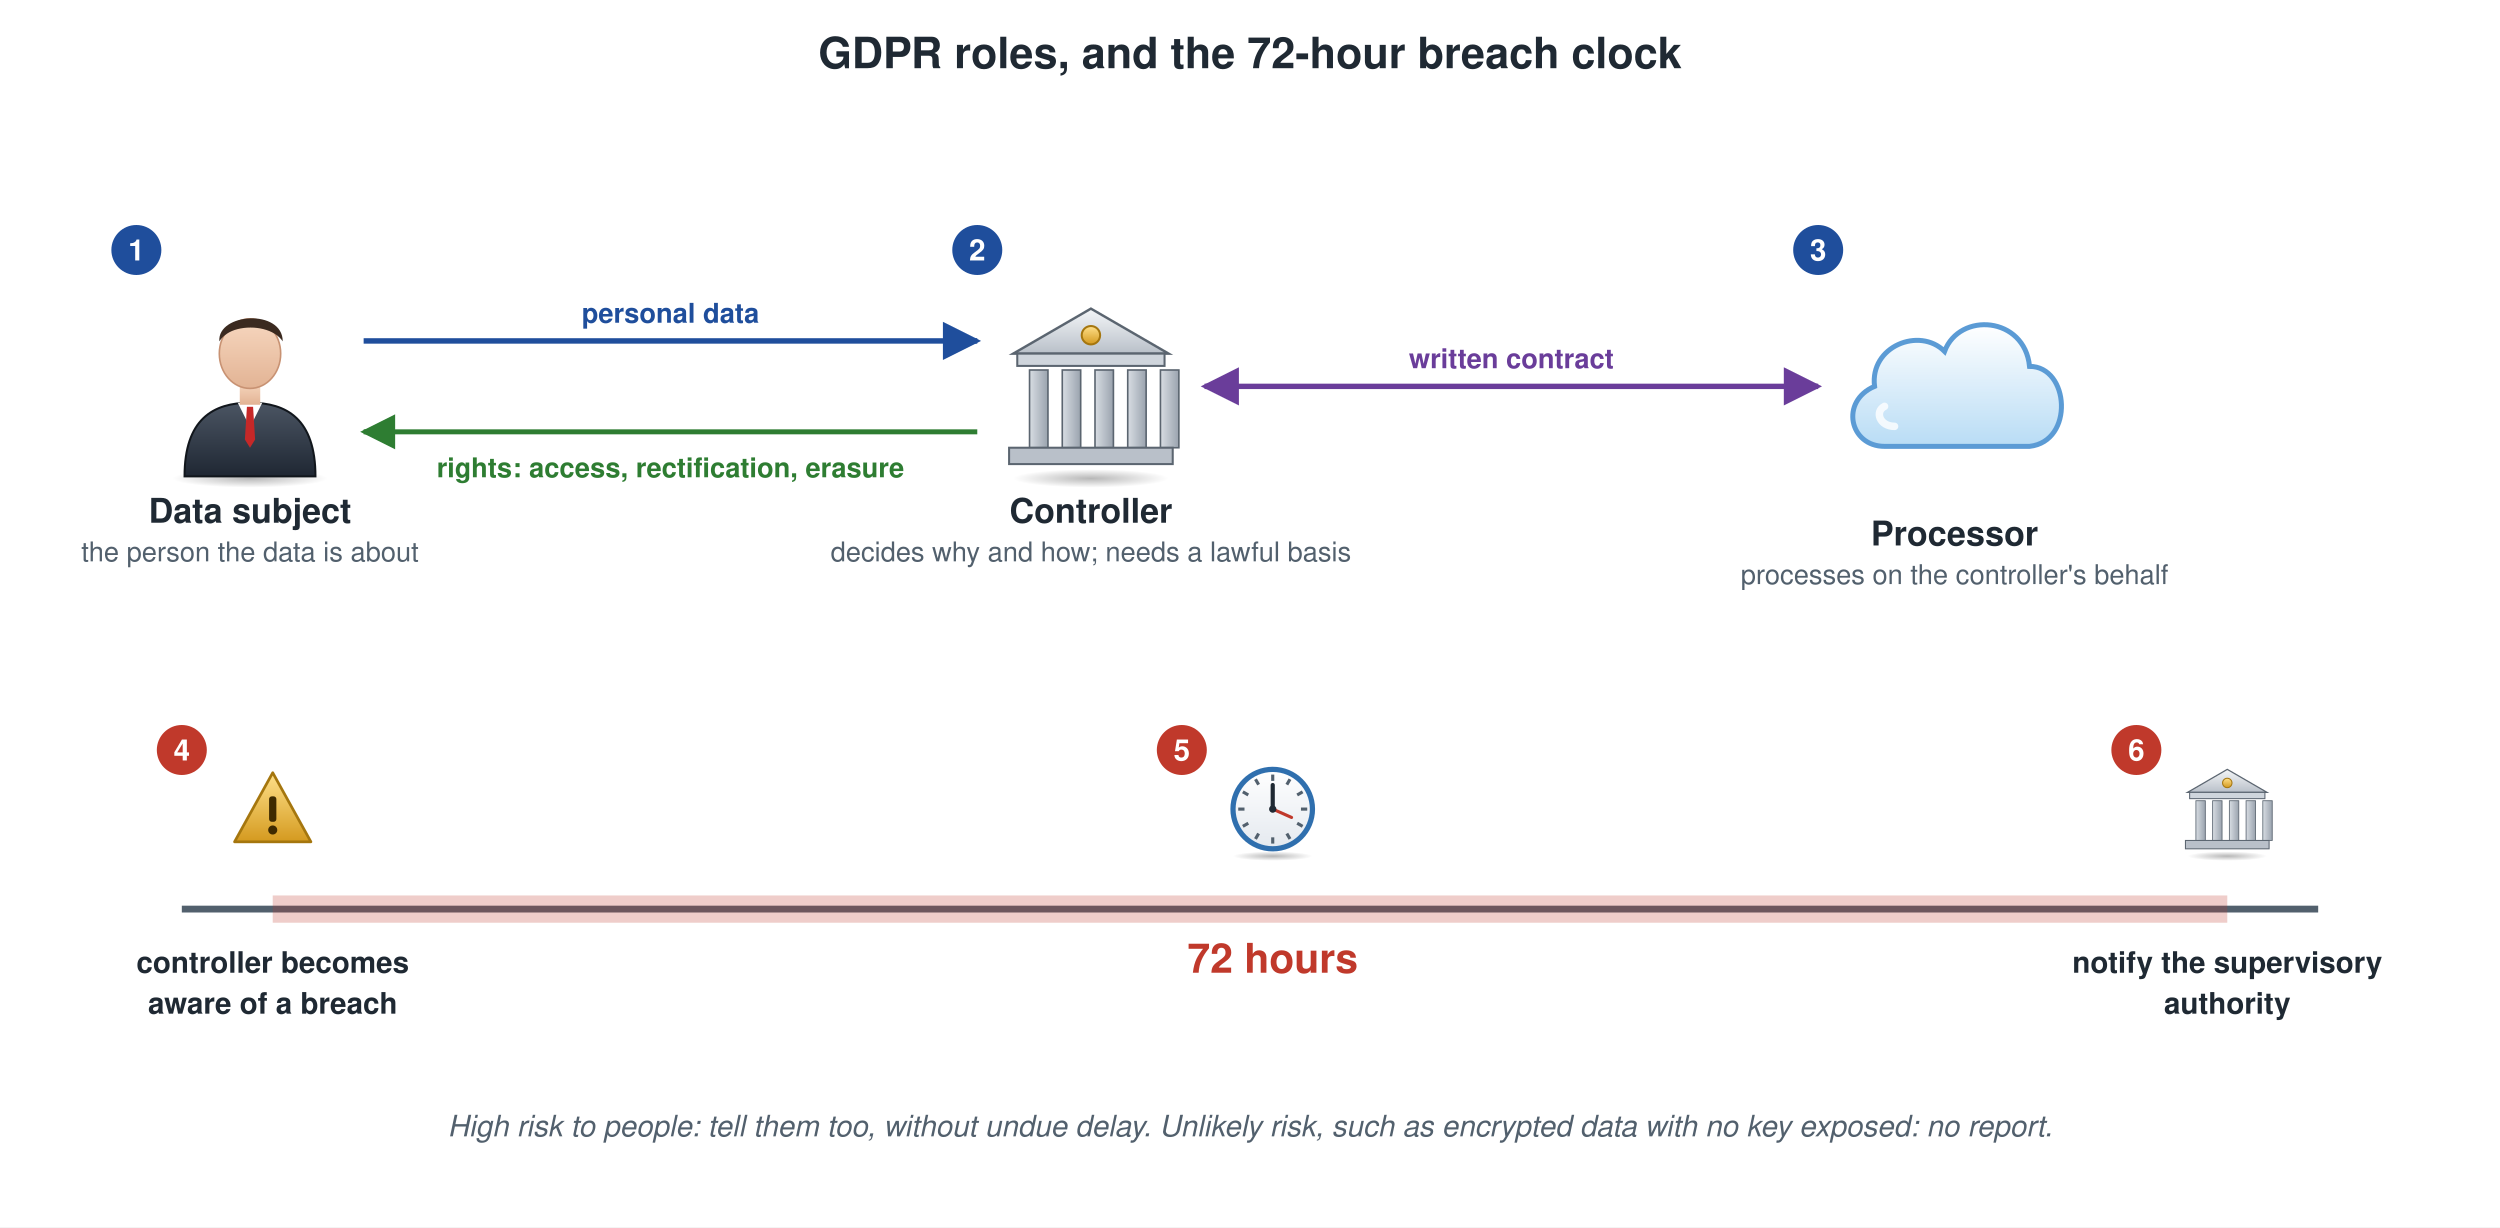
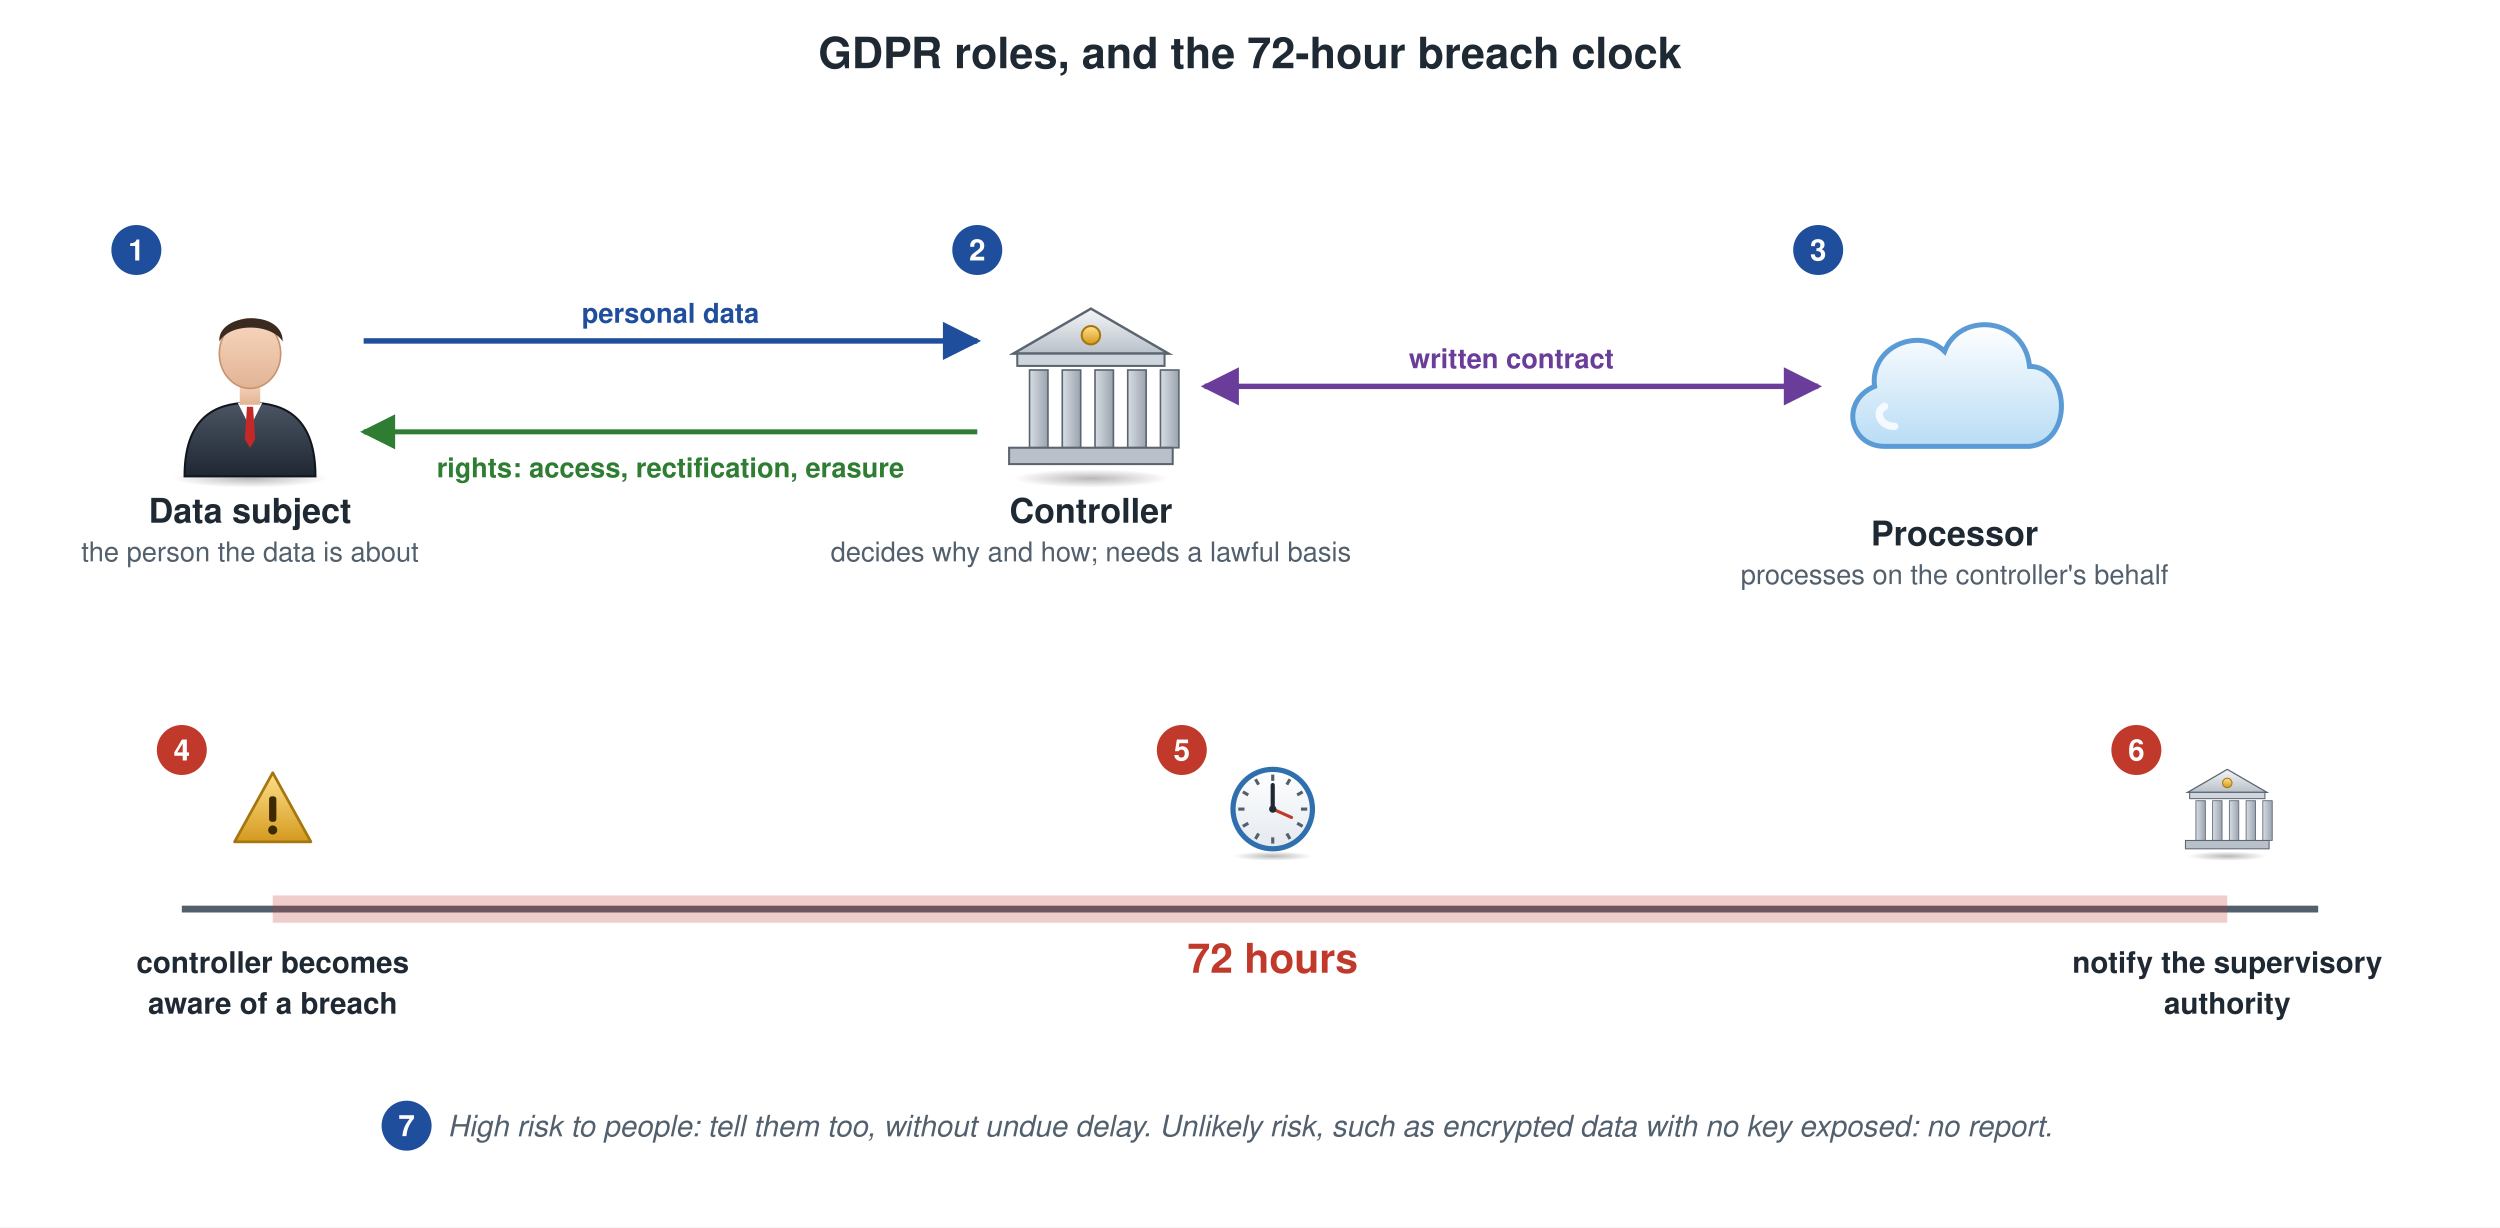
<svg xmlns="http://www.w3.org/2000/svg" viewBox="0 0 1100 540" width="1100" height="540" role="img" aria-labelledby="t d">
  <style>@media (prefers-reduced-motion: no-preference){.st{animation:fig-in .7s ease-out both}.s1{animation-delay:0.00s}.s2{animation-delay:0.90s}.s3{animation-delay:1.80s}.s4{animation-delay:2.70s}.s5{animation-delay:3.60s}.s6{animation-delay:4.50s}.s7{animation-delay:5.40s}}@keyframes fig-in{from{opacity:0}to{opacity:1}}</style>
  <defs>
    <linearGradient id="g-box" x1="0" y1="0" x2="0" y2="1">
      <stop offset="0" stop-color="#f3f8fe" />
      <stop offset="1" stop-color="#c9ddf4" />
    </linearGradient>
    <filter id="f-drop" x="-10%" y="-10%" width="130%" height="140%">
      <feDropShadow dx="1.5" dy="2" stdDeviation="1.6" flood-color="#000" flood-opacity=".18" />
    </filter>
    <marker id="a-1f4e9c" viewBox="0 0 10 10" refX="9" refY="5" markerWidth="7" markerHeight="7" orient="auto-start-reverse">
      <path d="M0 0 L10 5 L0 10 Z" fill="#1f4e9c" />
    </marker>
    <marker id="a-2e7d32" viewBox="0 0 10 10" refX="9" refY="5" markerWidth="7" markerHeight="7" orient="auto-start-reverse">
      <path d="M0 0 L10 5 L0 10 Z" fill="#2e7d32" />
    </marker>
    <marker id="a-6a3d9a" viewBox="0 0 10 10" refX="9" refY="5" markerWidth="7" markerHeight="7" orient="auto-start-reverse">
      <path d="M0 0 L10 5 L0 10 Z" fill="#6a3d9a" />
    </marker>
    <linearGradient id="g-steel" x1="0" y1="0" x2="1" y2="0">
      <stop offset="0" stop-color="#4a5361" />
      <stop offset=".5" stop-color="#2b313a" />
      <stop offset="1" stop-color="#1c2027" />
    </linearGradient>
    <linearGradient id="g-steel-top" x1="0" y1="0" x2="0" y2="1">
      <stop offset="0" stop-color="#7d8796" />
      <stop offset="1" stop-color="#4a5361" />
    </linearGradient>
    <linearGradient id="g-silver" x1="0" y1="0" x2="0" y2="1">
      <stop offset="0" stop-color="#f4f6f8" />
      <stop offset="1" stop-color="#b9c0c9" />
    </linearGradient>
    <linearGradient id="g-silver-side" x1="0" y1="0" x2="1" y2="0">
      <stop offset="0" stop-color="#d8dde3" />
      <stop offset="1" stop-color="#9aa3ae" />
    </linearGradient>
    <linearGradient id="g-screen" x1="0" y1="0" x2="1" y2="1">
      <stop offset="0" stop-color="#5fc3ff" />
      <stop offset=".55" stop-color="#1e88e5" />
      <stop offset="1" stop-color="#0b4f9c" />
    </linearGradient>
    <linearGradient id="g-router" x1="0" y1="0" x2="0" y2="1">
      <stop offset="0" stop-color="#6fb6e8" />
      <stop offset="1" stop-color="#1f5f99" />
    </linearGradient>
    <linearGradient id="g-router-top" x1="0" y1="0" x2="0" y2="1">
      <stop offset="0" stop-color="#e9f4fc" />
      <stop offset="1" stop-color="#a9cdea" />
    </linearGradient>
    <linearGradient id="g-db" x1="0" y1="0" x2="1" y2="0">
      <stop offset="0" stop-color="#8e99a6" />
      <stop offset=".45" stop-color="#e3e7eb" />
      <stop offset="1" stop-color="#7b8693" />
    </linearGradient>
    <linearGradient id="g-brick" x1="0" y1="0" x2="0" y2="1">
      <stop offset="0" stop-color="#e2774f" />
      <stop offset="1" stop-color="#b2472a" />
    </linearGradient>
    <linearGradient id="g-cloud" x1="0" y1="0" x2="0" y2="1">
      <stop offset="0" stop-color="#ffffff" />
      <stop offset="1" stop-color="#b8dcf5" />
    </linearGradient>
    <linearGradient id="g-skin" x1="0" y1="0" x2="0" y2="1">
      <stop offset="0" stop-color="#f7d7bf" />
      <stop offset="1" stop-color="#e2b394" />
    </linearGradient>
    <linearGradient id="g-suit" x1="0" y1="0" x2="0" y2="1">
      <stop offset="0" stop-color="#4b5563" />
      <stop offset="1" stop-color="#1f2733" />
    </linearGradient>
    <linearGradient id="g-suit2" x1="0" y1="0" x2="0" y2="1">
      <stop offset="0" stop-color="#7b5ea7" />
      <stop offset="1" stop-color="#46336b" />
    </linearGradient>
    <linearGradient id="g-hood" x1="0" y1="0" x2="0" y2="1">
      <stop offset="0" stop-color="#3a3f47" />
      <stop offset="1" stop-color="#0f1216" />
    </linearGradient>
    <linearGradient id="g-robot" x1="0" y1="0" x2="0" y2="1">
      <stop offset="0" stop-color="#e8eef5" />
      <stop offset="1" stop-color="#9fb0c3" />
    </linearGradient>
    <linearGradient id="g-gold" x1="0" y1="0" x2="0" y2="1">
      <stop offset="0" stop-color="#ffe08a" />
      <stop offset="1" stop-color="#d49a1f" />
    </linearGradient>
    <linearGradient id="g-paper" x1="0" y1="0" x2="0" y2="1">
      <stop offset="0" stop-color="#ffffff" />
      <stop offset="1" stop-color="#e4e9ef" />
    </linearGradient>
    <linearGradient id="g-green" x1="0" y1="0" x2="0" y2="1">
      <stop offset="0" stop-color="#7fd38b" />
      <stop offset="1" stop-color="#2e8b45" />
    </linearGradient>
    <linearGradient id="g-red" x1="0" y1="0" x2="0" y2="1">
      <stop offset="0" stop-color="#ff8a80" />
      <stop offset="1" stop-color="#c62828" />
    </linearGradient>
    <radialGradient id="g-shadow">
      <stop offset="0" stop-color="#000" stop-opacity=".28" />
      <stop offset="1" stop-color="#000" stop-opacity="0" />
    </radialGradient>
    <linearGradient id="g-suit3" x1="0" y1="0" x2="0" y2="1">
      <stop offset="0" stop-color="#2e86c1" />
      <stop offset="1" stop-color="#1b4f72" />
    </linearGradient>
    <symbol id="i-user" viewBox="0 0 100 100">
      <ellipse cx="50" cy="95" rx="38" ry="4.5" fill="url(#g-shadow)" />
      <path d="M18 94 C18 66 32 58 50 58 C68 58 82 66 82 94 Z" fill="url(#g-suit)" stroke="#11161c" stroke-width="1" />
      <path d="M44 58 L50 70 L56 58 Z" fill="#fff" />
      <path d="M48.5 60 L51.5 60 L52.5 76 L50 80 L47.5 76 Z" fill="#c62828" />
      <rect x="45" y="48" width="10" height="11" fill="url(#g-skin)" />
      <ellipse cx="50" cy="34" rx="15" ry="17" fill="url(#g-skin)" stroke="#c89273" stroke-width=".8" />
      <path d="M35 28 C34 14 66 12 66 28 C62 22 52 20 44 22 C40 23 37 25 35 28 Z" fill="#3b2a20" />
    </symbol>
    <symbol id="i-bank" viewBox="0 0 100 100">
      <ellipse cx="50" cy="95" rx="38" ry="4.5" fill="url(#g-shadow)" />
      <path d="M12 34 L50 12 L88 34 Z" fill="url(#g-silver)" stroke="#5b6570" stroke-width="1.2" />
      <rect x="14" y="34" width="72" height="6" fill="#cfd5dc" stroke="#5b6570" stroke-width="1" />
      <rect x="20" y="42" width="9" height="38" fill="url(#g-silver-side)" stroke="#5b6570" stroke-width=".8" />
      <rect x="36" y="42" width="9" height="38" fill="url(#g-silver-side)" stroke="#5b6570" stroke-width=".8" />
      <rect x="52" y="42" width="9" height="38" fill="url(#g-silver-side)" stroke="#5b6570" stroke-width=".8" />
      <rect x="68" y="42" width="9" height="38" fill="url(#g-silver-side)" stroke="#5b6570" stroke-width=".8" />
      <rect x="84" y="42" width="9" height="38" fill="url(#g-silver-side)" stroke="#5b6570" stroke-width=".8" />
      <rect x="10" y="80" width="80" height="8" fill="#b9c0c9" stroke="#5b6570" stroke-width="1" />
      <circle cx="50" cy="25" r="4.5" fill="url(#g-gold)" stroke="#a5760e" />
    </symbol>
    <symbol id="i-cloud" viewBox="0 0 100 100">
      <path d="M22 74 C8 74 4 56 18 50 C16 34 36 26 46 36 C52 20 78 22 80 42 C96 42 98 72 80 74 Z" fill="url(#g-cloud)" stroke="#5b9bd5" stroke-width="2" />
      <path d="M26 66 C20 66 18 60 22 58" fill="none" stroke="#fff" stroke-width="3" stroke-linecap="round" opacity=".8" />
    </symbol>
    <symbol id="i-warning" viewBox="0 0 100 100">
      <path d="M50 10 L92 86 H8 Z" fill="url(#g-gold)" stroke="#a5760e" stroke-width="3" stroke-linejoin="round" />
      <rect x="46" y="36" width="8" height="28" rx="3" fill="#3e2a00" />
      <circle cx="50" cy="73" r="5" fill="#3e2a00" />
    </symbol>
    <symbol id="i-clock" viewBox="0 0 100 100">
      <ellipse cx="50" cy="95" rx="38" ry="4.5" fill="url(#g-shadow)" />
      <circle cx="50" cy="50" r="38" fill="url(#g-paper)" stroke="#2f6fae" stroke-width="5" />
      <line x1="50" y1="17" x2="50" y2="23" stroke="#52606d" stroke-width="3" transform="rotate(0 50 50)" />
      <line x1="50" y1="17" x2="50" y2="23" stroke="#52606d" stroke-width="3" transform="rotate(30 50 50)" />
      <line x1="50" y1="17" x2="50" y2="23" stroke="#52606d" stroke-width="3" transform="rotate(60 50 50)" />
      <line x1="50" y1="17" x2="50" y2="23" stroke="#52606d" stroke-width="3" transform="rotate(90 50 50)" />
      <line x1="50" y1="17" x2="50" y2="23" stroke="#52606d" stroke-width="3" transform="rotate(120 50 50)" />
      <line x1="50" y1="17" x2="50" y2="23" stroke="#52606d" stroke-width="3" transform="rotate(150 50 50)" />
      <line x1="50" y1="17" x2="50" y2="23" stroke="#52606d" stroke-width="3" transform="rotate(180 50 50)" />
      <line x1="50" y1="17" x2="50" y2="23" stroke="#52606d" stroke-width="3" transform="rotate(210 50 50)" />
      <line x1="50" y1="17" x2="50" y2="23" stroke="#52606d" stroke-width="3" transform="rotate(240 50 50)" />
      <line x1="50" y1="17" x2="50" y2="23" stroke="#52606d" stroke-width="3" transform="rotate(270 50 50)" />
      <line x1="50" y1="17" x2="50" y2="23" stroke="#52606d" stroke-width="3" transform="rotate(300 50 50)" />
      <line x1="50" y1="17" x2="50" y2="23" stroke="#52606d" stroke-width="3" transform="rotate(330 50 50)" />
      <line x1="50" y1="50" x2="50" y2="27" stroke="#1f2933" stroke-width="4" stroke-linecap="round" />
      <line x1="50" y1="50" x2="68" y2="58" stroke="#c0392b" stroke-width="3" stroke-linecap="round" />
      <circle cx="50" cy="50" r="3.5" fill="#1f2933" />
    </symbol>
  </defs>
  <rect width="1100" height="540" fill="#ffffff" />
  <text x="550.0" y="30.0" font-family="Helvetica, Arial, sans-serif" font-size="19" fill="#1f2933" font-weight="bold" text-anchor="middle">GDPR roles, and the 72-hour breach clock</text>
  <g class="st s1">
    <use href="#i-user" x="65.0" y="125.0" width="90" height="90" />
    <text x="110.0" y="230.0" font-family="Helvetica, Arial, sans-serif" font-size="15" fill="#1f2933" font-weight="bold" text-anchor="middle">Data subject</text>
    <text x="110.0" y="247.0" font-family="Helvetica, Arial, sans-serif" font-size="12" fill="#52606d" font-weight="normal" text-anchor="middle">the person the data is about</text>
  </g>
  <g class="st s2">
    <use href="#i-bank" x="435.0" y="125.0" width="90" height="90" />
    <text x="480.0" y="230.0" font-family="Helvetica, Arial, sans-serif" font-size="15" fill="#1f2933" font-weight="bold" text-anchor="middle">Controller</text>
    <text x="480.0" y="247.0" font-family="Helvetica, Arial, sans-serif" font-size="12" fill="#52606d" font-weight="normal" text-anchor="middle">decides why and how; needs a lawful basis</text>
  </g>
  <g class="st s3">
    <use href="#i-cloud" x="805.0" y="115.0" width="110" height="110" />
    <text x="860.0" y="240.0" font-family="Helvetica, Arial, sans-serif" font-size="15" fill="#1f2933" font-weight="bold" text-anchor="middle">Processor</text>
    <text x="860.0" y="257.0" font-family="Helvetica, Arial, sans-serif" font-size="12" fill="#52606d" font-weight="normal" text-anchor="middle">processes on the controller's behalf</text>
  </g>
  <g class="st s2">
    <path d="M160.0 150.0 L430.0 150.0" fill="none" stroke="#1f4e9c" stroke-width="2.4" marker-end="url(#a-1f4e9c)" stroke-linejoin="round" />
    <text x="295.0" y="142.0" font-family="Helvetica, Arial, sans-serif" font-size="12" fill="#1f4e9c" font-weight="bold" text-anchor="middle">personal data</text>
  </g>
  <g class="st s2">
    <path d="M430.0 190.0 L160.0 190.0" fill="none" stroke="#2e7d32" stroke-width="2.2" marker-end="url(#a-2e7d32)" stroke-linejoin="round" />
    <text x="295.0" y="210.0" font-family="Helvetica, Arial, sans-serif" font-size="12" fill="#2e7d32" font-weight="bold" text-anchor="middle">rights: access, rectification, erasure</text>
  </g>
  <g class="st s3">
    <path d="M530.0 170.0 L800.0 170.0" fill="none" stroke="#6a3d9a" stroke-width="2.4" marker-start="url(#a-6a3d9a)" marker-end="url(#a-6a3d9a)" stroke-linejoin="round" />
    <text x="665.0" y="162.0" font-family="Helvetica, Arial, sans-serif" font-size="12" fill="#6a3d9a" font-weight="bold" text-anchor="middle">written contract</text>
  </g>
  <g class="st s1">
    <circle cx="60" cy="110" r="12" fill="#1f4e9c" stroke="#fff" stroke-width="2" />
    <text x="60.0" y="114.6" font-family="Helvetica, Arial, sans-serif" font-size="13" fill="#fff" font-weight="bold" text-anchor="middle">1</text>
  </g>
  <g class="st s2">
    <circle cx="430" cy="110" r="12" fill="#1f4e9c" stroke="#fff" stroke-width="2" />
    <text x="430.0" y="114.6" font-family="Helvetica, Arial, sans-serif" font-size="13" fill="#fff" font-weight="bold" text-anchor="middle">2</text>
  </g>
  <g class="st s3">
    <circle cx="800" cy="110" r="12" fill="#1f4e9c" stroke="#fff" stroke-width="2" />
    <text x="800.0" y="114.6" font-family="Helvetica, Arial, sans-serif" font-size="13" fill="#fff" font-weight="bold" text-anchor="middle">3</text>
  </g>
  <g class="st s4">
    <line x1="80" y1="400" x2="1020" y2="400" stroke="#52606d" stroke-width="3" />
  </g>
  <g class="st s4">
    <use href="#i-warning" x="100.0" y="336.0" width="40" height="40" />
  </g>
  <g class="st s4">
    <text x="120.0" y="428.0" font-family="Helvetica, Arial, sans-serif" font-size="13" fill="#1f2933" font-weight="bold" text-anchor="middle">controller becomes</text>
  </g>
  <g class="st s4">
    <text x="120.0" y="446.0" font-family="Helvetica, Arial, sans-serif" font-size="13" fill="#1f2933" font-weight="bold" text-anchor="middle">aware of a breach</text>
  </g>
  <g class="st s5">
    <use href="#i-clock" x="537.0" y="333.0" width="46" height="46" />
  </g>
  <g class="st s5">
    <text x="560.0" y="428.0" font-family="Helvetica, Arial, sans-serif" font-size="18" fill="#c0392b" font-weight="bold" text-anchor="middle">72 hours</text>
  </g>
  <g class="st s5">
    <rect x="120" y="394" width="860" height="12" fill="#c0392b" opacity=".25" />
  </g>
  <g class="st s6">
    <use href="#i-bank" x="957.0" y="333.0" width="46" height="46" />
  </g>
  <g class="st s6">
    <text x="980.0" y="428.0" font-family="Helvetica, Arial, sans-serif" font-size="13" fill="#1f2933" font-weight="bold" text-anchor="middle">notify the supervisory</text>
  </g>
  <g class="st s6">
    <text x="980.0" y="446.0" font-family="Helvetica, Arial, sans-serif" font-size="13" fill="#1f2933" font-weight="bold" text-anchor="middle">authority</text>
  </g>
  <g class="st s4">
    <circle cx="80" cy="330" r="12" fill="#c0392b" stroke="#fff" stroke-width="2" />
    <text x="80.0" y="334.6" font-family="Helvetica, Arial, sans-serif" font-size="13" fill="#fff" font-weight="bold" text-anchor="middle">4</text>
  </g>
  <g class="st s5">
    <circle cx="520" cy="330" r="12" fill="#c0392b" stroke="#fff" stroke-width="2" />
    <text x="520.0" y="334.6" font-family="Helvetica, Arial, sans-serif" font-size="13" fill="#fff" font-weight="bold" text-anchor="middle">5</text>
  </g>
  <g class="st s6">
    <circle cx="940" cy="330" r="12" fill="#c0392b" stroke="#fff" stroke-width="2" />
    <text x="940.0" y="334.6" font-family="Helvetica, Arial, sans-serif" font-size="13" fill="#fff" font-weight="bold" text-anchor="middle">6</text>
  </g>
  <g class="st s7">
    <text x="550.0" y="500.0" font-family="Helvetica, Arial, sans-serif" font-size="13" fill="#52606d" font-weight="normal" text-anchor="middle" font-style="italic">High risk to people: tell them too, without undue delay. Unlikely risk, such as encrypted data with no key exposed: no report.</text>
  </g>
+   <g class="st s7">
+     <circle cx="178.9" cy="495.3" r="12" fill="#1f4e9c" stroke="#fff" stroke-width="2" />
+     <text x="178.9" y="499.9" font-family="Helvetica, Arial, sans-serif" font-size="13" fill="#fff" font-weight="bold" text-anchor="middle">7</text>
+   </g>
</svg>
